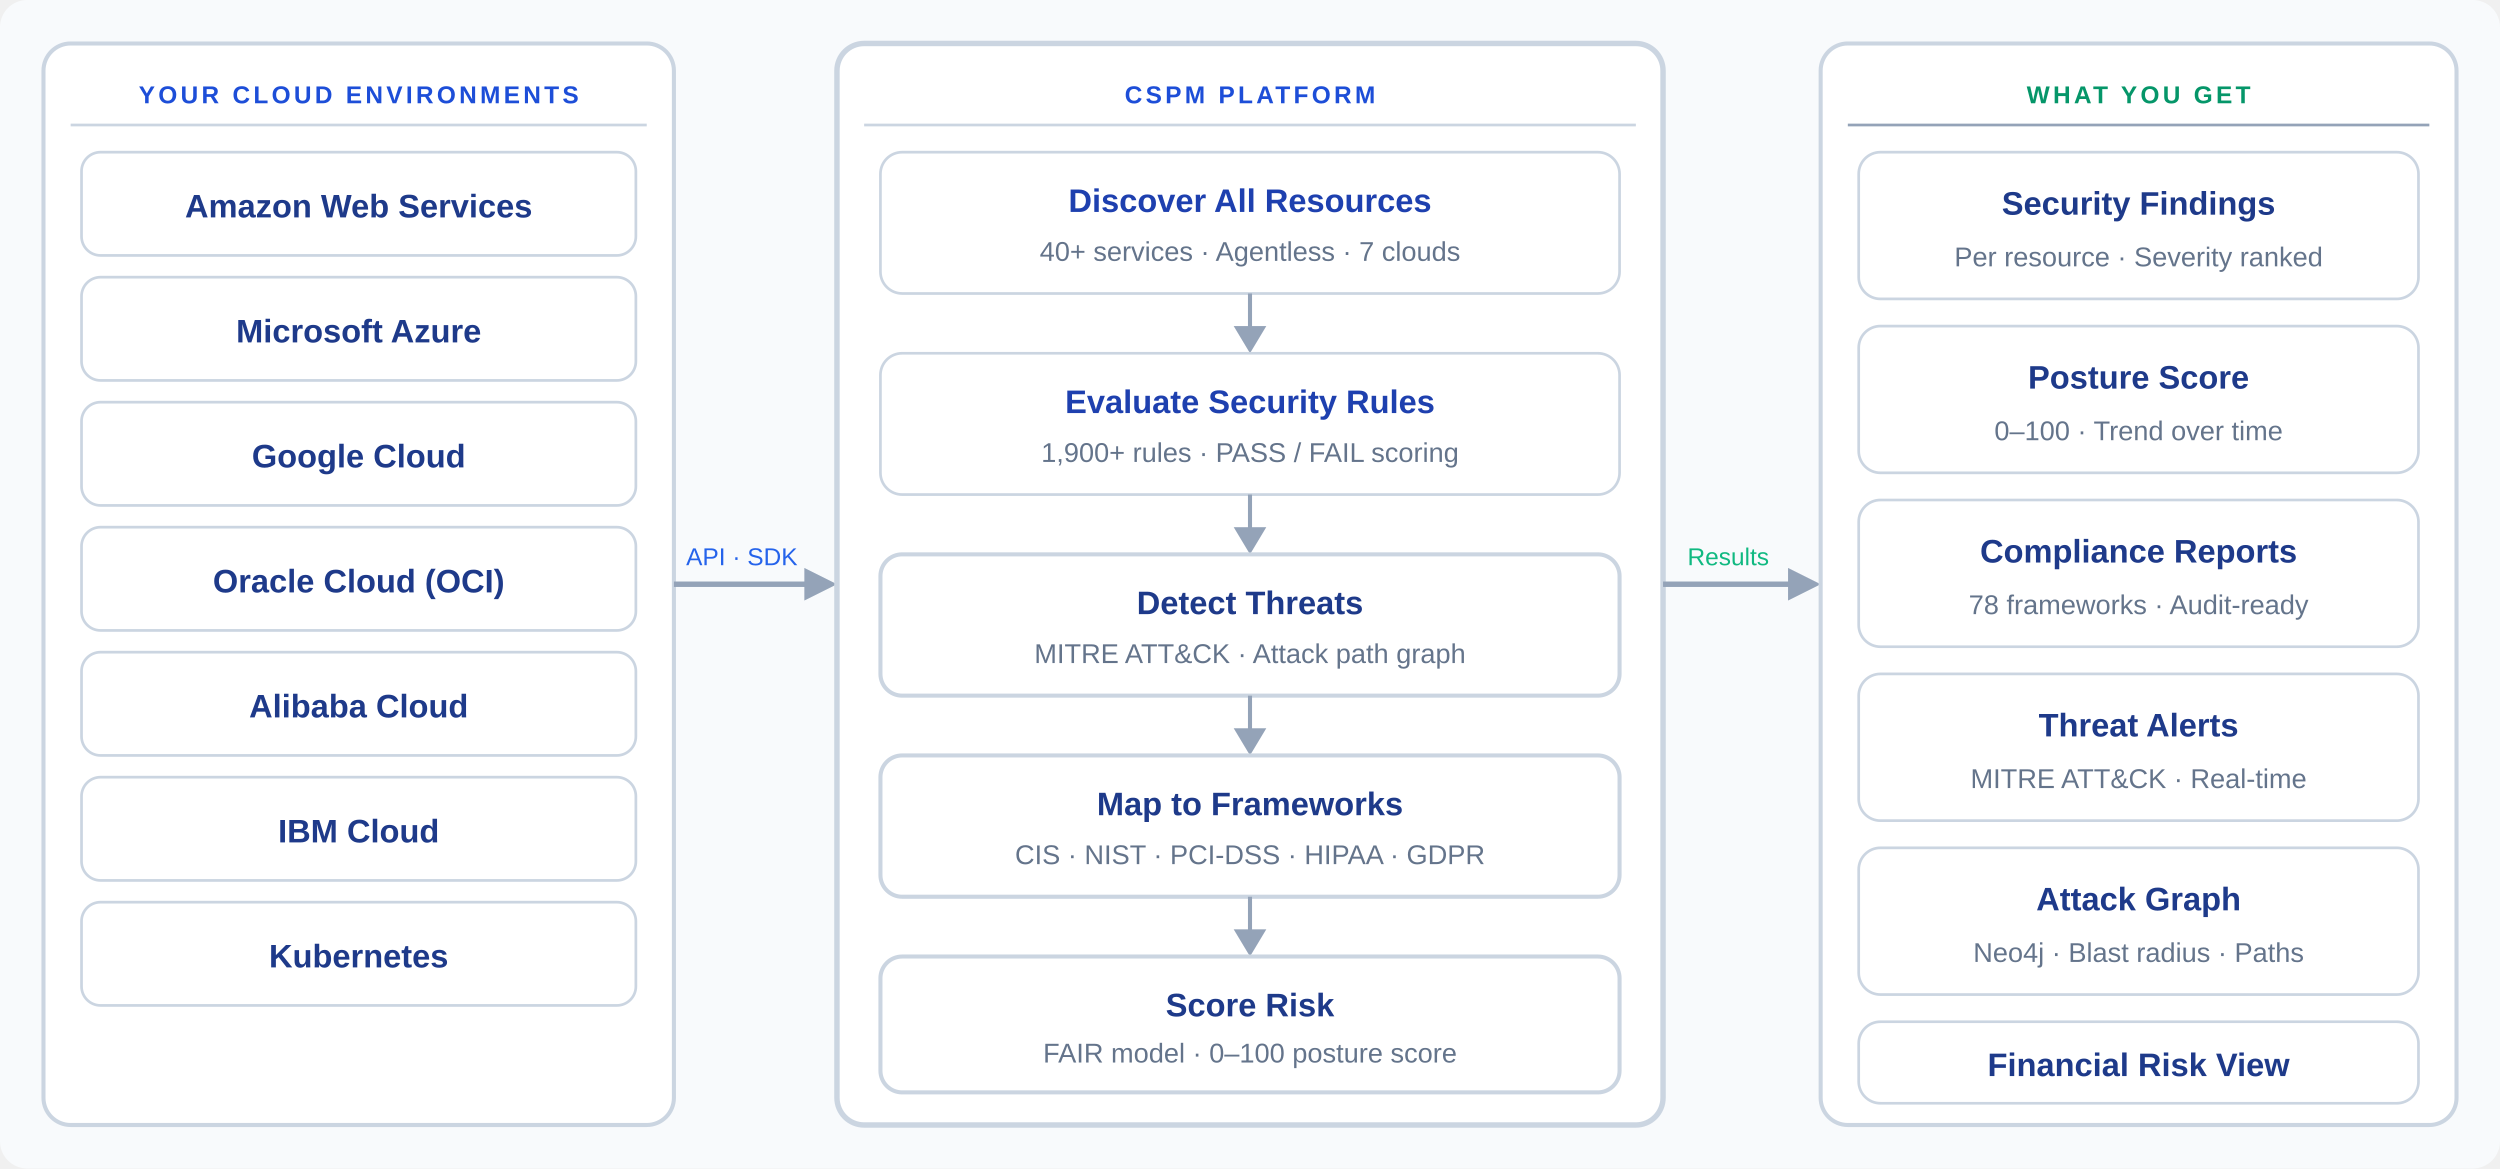
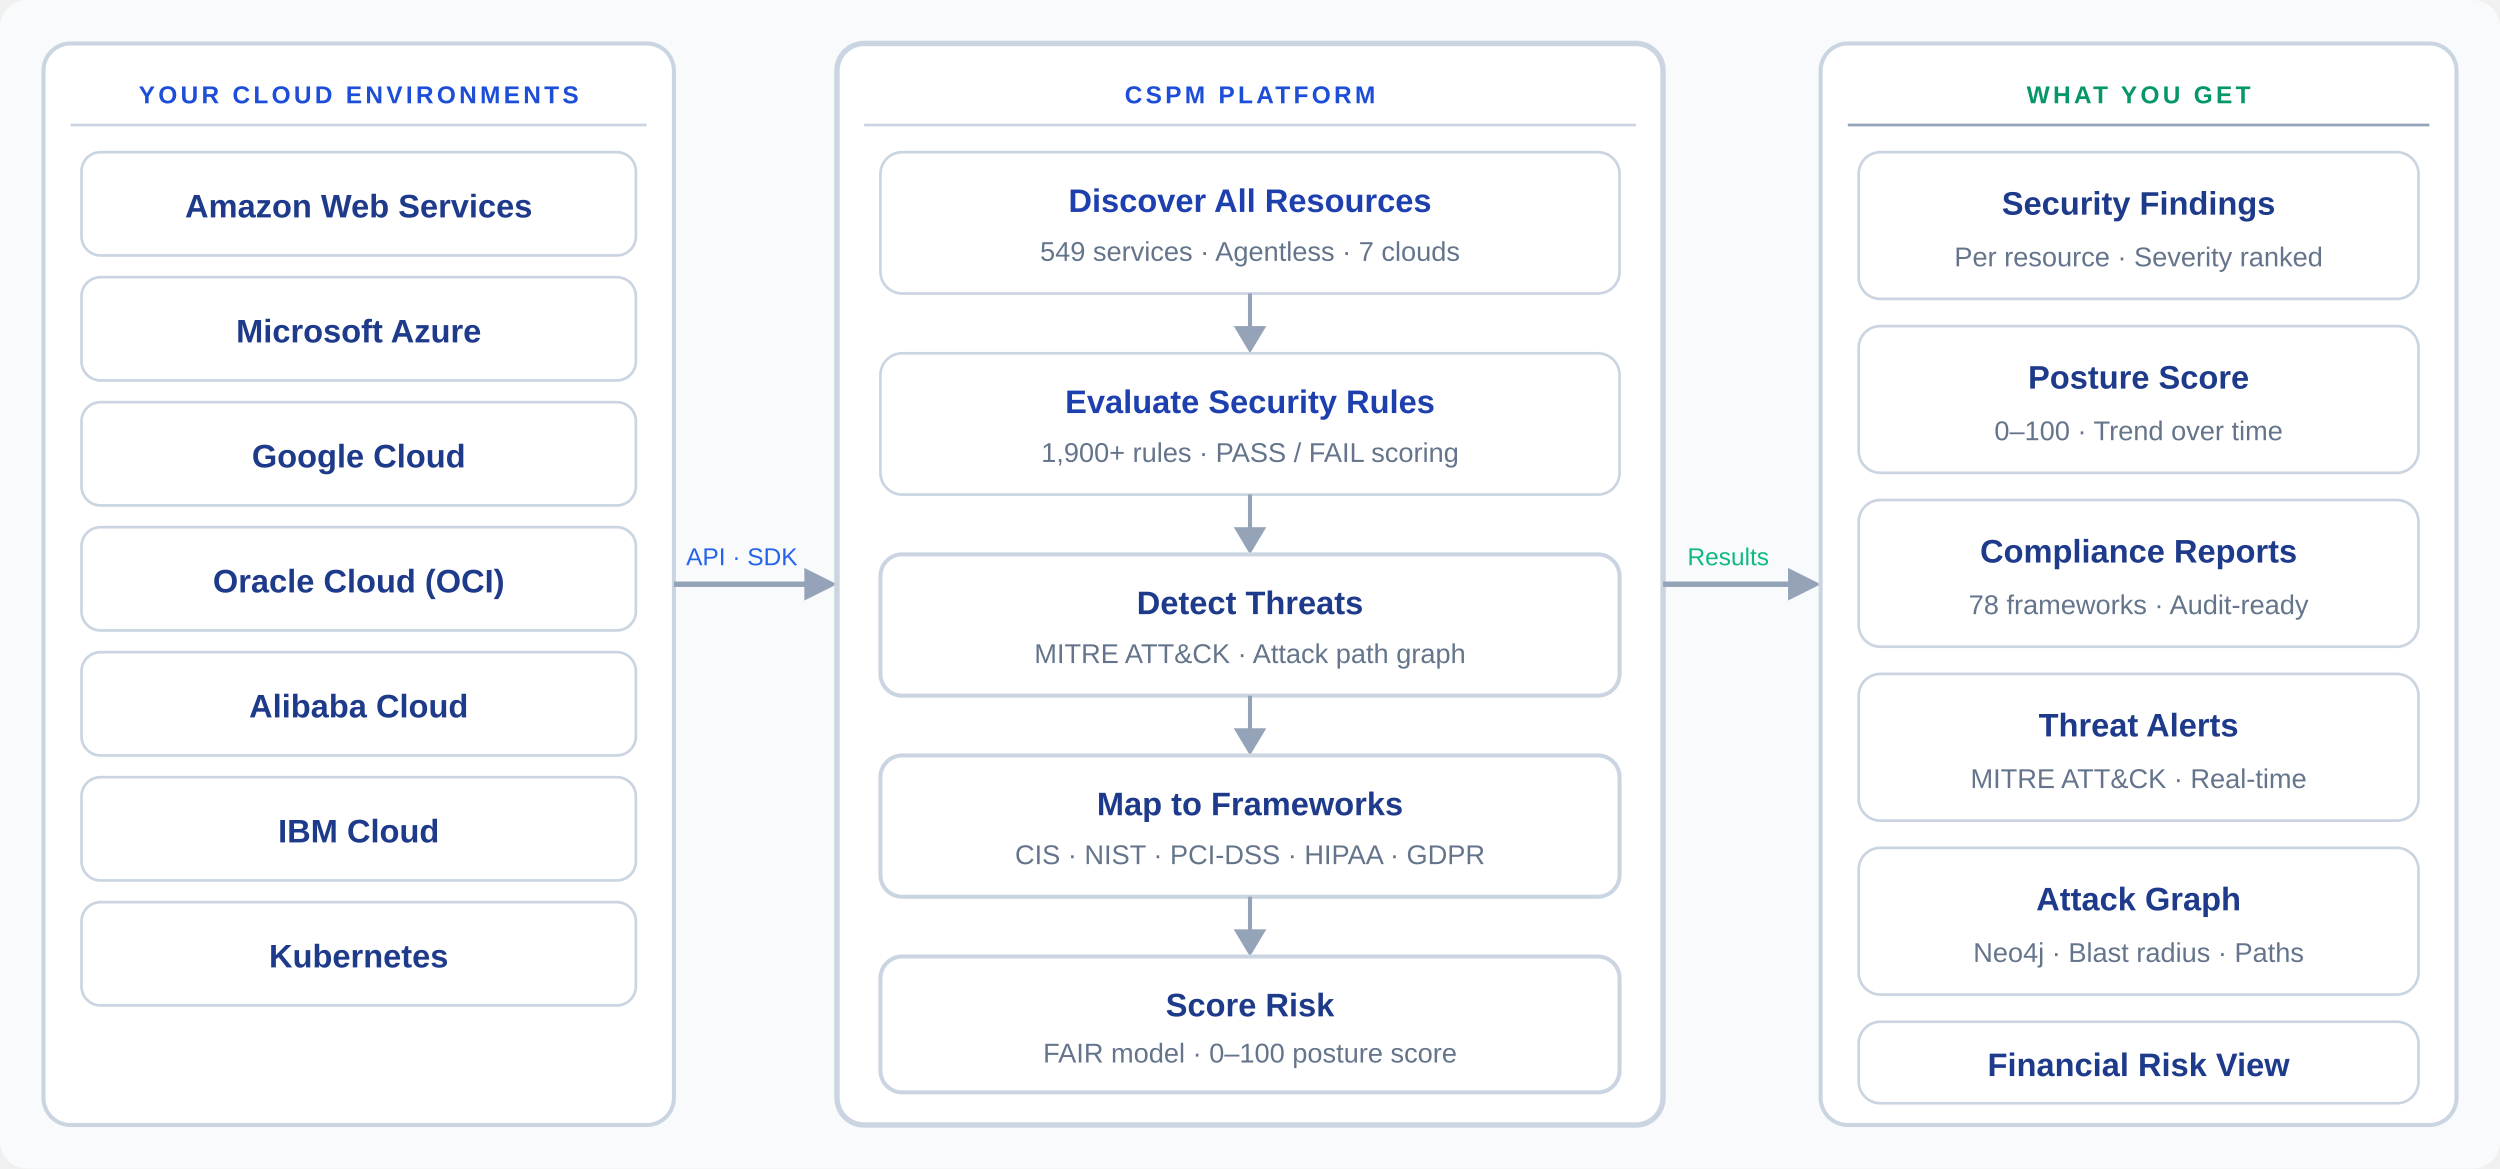
<svg xmlns="http://www.w3.org/2000/svg" viewBox="0 0 920 430" width="920" height="430" font-family="Arial, sans-serif">
  <rect width="920" height="430" fill="#F8FAFC" rx="10" />
  <rect x="16" y="16" width="232" height="398" fill="#FFFFFF" stroke="#CBD5E1" stroke-width="1.5" rx="10" />
  <text x="132" y="38" text-anchor="middle" font-size="9" font-weight="700" fill="#1D4ED8" letter-spacing="1.2">YOUR CLOUD ENVIRONMENTS</text>
  <line x1="26" y1="46" x2="238" y2="46" stroke="#CBD5E1" stroke-width="1" />
  <rect x="30" y="56" width="204" height="38" fill="#FFFFFF" rx="7" stroke="#CBD5E1" stroke-width="1" />
  <text x="132" y="80" text-anchor="middle" font-size="12" font-weight="700" fill="#1E3A8A">Amazon Web Services</text>
  <rect x="30" y="102" width="204" height="38" fill="#FFFFFF" rx="7" stroke="#CBD5E1" stroke-width="1" />
  <text x="132" y="126" text-anchor="middle" font-size="12" font-weight="700" fill="#1E3A8A">Microsoft Azure</text>
  <rect x="30" y="148" width="204" height="38" fill="#FFFFFF" rx="7" stroke="#CBD5E1" stroke-width="1" />
  <text x="132" y="172" text-anchor="middle" font-size="12" font-weight="700" fill="#1E3A8A">Google Cloud</text>
  <rect x="30" y="194" width="204" height="38" fill="#FFFFFF" rx="7" stroke="#CBD5E1" stroke-width="1" />
  <text x="132" y="218" text-anchor="middle" font-size="12" font-weight="700" fill="#1E3A8A">Oracle Cloud (OCI)</text>
  <rect x="30" y="240" width="204" height="38" fill="#FFFFFF" rx="7" stroke="#CBD5E1" stroke-width="1" />
  <text x="132" y="264" text-anchor="middle" font-size="12" font-weight="700" fill="#1E3A8A">Alibaba Cloud</text>
  <rect x="30" y="286" width="204" height="38" fill="#FFFFFF" rx="7" stroke="#CBD5E1" stroke-width="1" />
  <text x="132" y="310" text-anchor="middle" font-size="12" font-weight="700" fill="#1E3A8A">IBM Cloud</text>
  <rect x="30" y="332" width="204" height="38" fill="#FFFFFF" rx="7" stroke="#CBD5E1" stroke-width="1" />
  <text x="132" y="356" text-anchor="middle" font-size="12" font-weight="700" fill="#1E3A8A">Kubernetes</text>
  <line x1="248" y1="215" x2="298" y2="215" stroke="#94A3B8" stroke-width="2" />
  <polygon points="296,209 308,215 296,221" fill="#94A3B8" />
  <text x="273" y="208" text-anchor="middle" font-size="9" fill="#2563EB">API · SDK</text>
  <rect x="308" y="16" width="304" height="398" fill="#FFFFFF" stroke="#CBD5E1" stroke-width="2" rx="10" />
  <text x="460" y="38" text-anchor="middle" font-size="9" font-weight="700" fill="#1D4ED8" letter-spacing="1.2">CSPM PLATFORM</text>
  <line x1="318" y1="46" x2="602" y2="46" stroke="#CBD5E1" stroke-width="1" />
  <rect x="324" y="56" width="272" height="52" fill="#FFFFFF" stroke="#CBD5E1" stroke-width="1" rx="8" />
  <text x="460" y="78" text-anchor="middle" font-size="12" font-weight="700" fill="#1E40AF">Discover All Resources</text>
-   <text x="460" y="96" text-anchor="middle" font-size="10" fill="#64748B">40+ services · Agentless · 7 clouds</text>
+   <text x="460" y="96" text-anchor="middle" font-size="10" fill="#64748B">549 services · Agentless · 7 clouds</text>
  <line x1="460" y1="108" x2="460" y2="122" stroke="#94A3B8" stroke-width="1.5" />
  <polygon points="454,120 460,130 466,120" fill="#94A3B8" />
  <rect x="324" y="130" width="272" height="52" fill="#FFFFFF" stroke="#CBD5E1" stroke-width="1" rx="8" />
  <text x="460" y="152" text-anchor="middle" font-size="12" font-weight="700" fill="#1E40AF">Evaluate Security Rules</text>
  <text x="460" y="170" text-anchor="middle" font-size="10" fill="#64748B">1,900+ rules · PASS / FAIL scoring</text>
  <line x1="460" y1="182" x2="460" y2="196" stroke="#94A3B8" stroke-width="1.5" />
  <polygon points="454,194 460,204 466,194" fill="#94A3B8" />
  <rect x="324" y="204" width="272" height="52" fill="#FFFFFF" stroke="#CBD5E1" stroke-width="1.5" rx="8" />
  <text x="460" y="226" text-anchor="middle" font-size="12" font-weight="700" fill="#1E3A8A">Detect Threats</text>
  <text x="460" y="244" text-anchor="middle" font-size="10" fill="#64748B">MITRE ATT&amp;CK · Attack path graph</text>
  <line x1="460" y1="256" x2="460" y2="270" stroke="#94A3B8" stroke-width="1.5" />
  <polygon points="454,268 460,278 466,268" fill="#94A3B8" />
  <rect x="324" y="278" width="272" height="52" fill="#FFFFFF" stroke="#CBD5E1" stroke-width="1.5" rx="8" />
  <text x="460" y="300" text-anchor="middle" font-size="12" font-weight="700" fill="#1E3A8A">Map to Frameworks</text>
  <text x="460" y="318" text-anchor="middle" font-size="10" fill="#64748B">CIS · NIST · PCI-DSS · HIPAA · GDPR</text>
  <line x1="460" y1="330" x2="460" y2="344" stroke="#94A3B8" stroke-width="1.5" />
  <polygon points="454,342 460,352 466,342" fill="#94A3B8" />
  <rect x="324" y="352" width="272" height="50" fill="#FFFFFF" stroke="#CBD5E1" stroke-width="1.5" rx="8" />
  <text x="460" y="374" text-anchor="middle" font-size="12" font-weight="700" fill="#1E3A8A">Score Risk</text>
  <text x="460" y="391" text-anchor="middle" font-size="10" fill="#64748B">FAIR model · 0–100 posture score</text>
  <line x1="612" y1="215" x2="660" y2="215" stroke="#94A3B8" stroke-width="2" />
  <polygon points="658,209 670,215 658,221" fill="#94A3B8" />
  <text x="636" y="208" text-anchor="middle" font-size="9" fill="#10B981">Results</text>
  <rect x="670" y="16" width="234" height="398" fill="#FFFFFF" stroke="#CBD5E1" stroke-width="1.5" rx="10" />
  <text x="787" y="38" text-anchor="middle" font-size="9" font-weight="700" fill="#059669" letter-spacing="1.2">WHAT YOU GET</text>
  <line x1="680" y1="46" x2="894" y2="46" stroke="#94A3B8" stroke-width="1" />
  <rect x="684" y="56" width="206" height="54" fill="#FFFFFF" rx="8" stroke="#CBD5E1" stroke-width="1" />
  <text x="787" y="79" text-anchor="middle" font-size="12" font-weight="700" fill="#1E3A8A">Security Findings</text>
  <text x="787" y="98" text-anchor="middle" font-size="10" fill="#64748B">Per resource · Severity ranked</text>
  <rect x="684" y="120" width="206" height="54" fill="#FFFFFF" rx="8" stroke="#CBD5E1" stroke-width="1" />
  <text x="787" y="143" text-anchor="middle" font-size="12" font-weight="700" fill="#1E3A8A">Posture Score</text>
  <text x="787" y="162" text-anchor="middle" font-size="10" fill="#64748B">0–100 · Trend over time</text>
  <rect x="684" y="184" width="206" height="54" fill="#FFFFFF" rx="8" stroke="#CBD5E1" stroke-width="1" />
  <text x="787" y="207" text-anchor="middle" font-size="12" font-weight="700" fill="#1E3A8A">Compliance Reports</text>
  <text x="787" y="226" text-anchor="middle" font-size="10" fill="#64748B">78 frameworks · Audit-ready</text>
  <rect x="684" y="248" width="206" height="54" fill="#FFFFFF" rx="8" stroke="#CBD5E1" stroke-width="1" />
  <text x="787" y="271" text-anchor="middle" font-size="12" font-weight="700" fill="#1E3A8A">Threat Alerts</text>
  <text x="787" y="290" text-anchor="middle" font-size="10" fill="#64748B">MITRE ATT&amp;CK · Real-time</text>
  <rect x="684" y="312" width="206" height="54" fill="#FFFFFF" rx="8" stroke="#CBD5E1" stroke-width="1" />
  <text x="787" y="335" text-anchor="middle" font-size="12" font-weight="700" fill="#1E3A8A">Attack Graph</text>
  <text x="787" y="354" text-anchor="middle" font-size="10" fill="#64748B">Neo4j · Blast radius · Paths</text>
  <rect x="684" y="376" width="206" height="30" fill="#FFFFFF" rx="8" stroke="#CBD5E1" stroke-width="1" />
  <text x="787" y="396" text-anchor="middle" font-size="12" font-weight="700" fill="#1E3A8A">Financial Risk View</text>
</svg>
